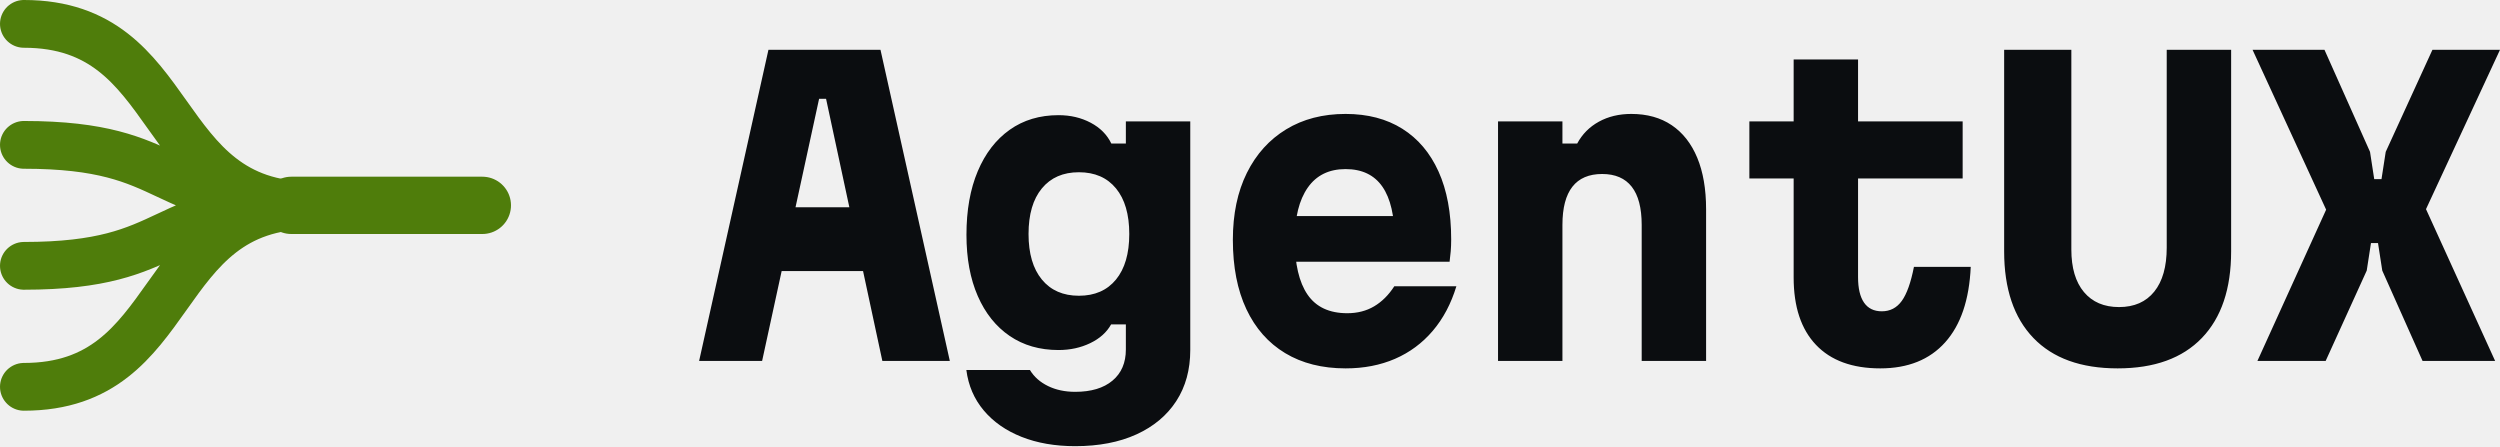
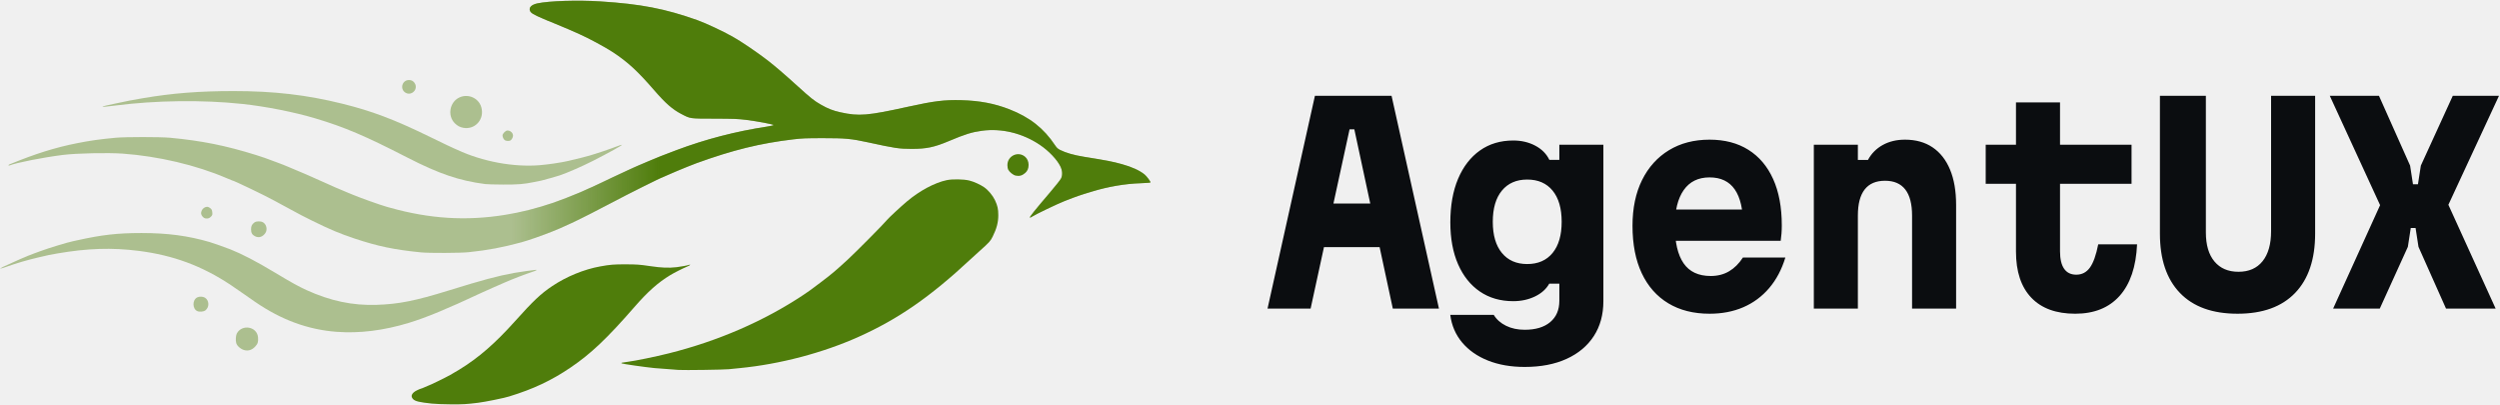
- <svg xmlns="http://www.w3.org/2000/svg" width="803.5" height="143.4" viewBox="0 0 803.50 143.40">
-   <g transform="translate(-16.884 -32.233) scale(3.06977)">
-     <g fill="none" stroke="#4f7d0b" stroke-linecap="round">
-       <path stroke-width="5" d="M8 13.000C24.50 13.000 21.50 32 38 32 M8 25.667C24.50 25.667 21.50 32 38 32 M8 38.333C24.50 38.333 21.50 32 38 32 M8 51.000C24.50 51.000 21.50 32 38 32" />
-       <path stroke-width="6" d="M36 32H56" />
+ <svg xmlns="http://www.w3.org/2000/svg" width="1174.56" height="190" viewBox="0 0 1174.56 190.00">
+   <g transform="translate(-36.261 -210.156) scale(0.49402)">
+     <defs>
+       <linearGradient id="lg" gradientUnits="userSpaceOnUse" x1="560" y1="0" x2="700" y2="0">
+         <stop offset="0" stop-color="#fff" stop-opacity="0" />
+         <stop offset="1" stop-color="#fff" />
+       </linearGradient>
+       <mask id="lk" maskUnits="userSpaceOnUse" x="0" y="0" width="1300" height="1300">
+         <rect width="1300" height="1300" fill="url(#lg)" />
+         <rect x="560" y="380" width="400" height="164" fill="#fff" />
+       </mask>
+     </defs>
+     <g fill="#4f7d0b">
+       <g fill-opacity="0.42">
+         <path d="M459.15 513.52 C453.55 510.10 455.95 501.50 462.50 501.50 C465.15 501.50 467.03 502.65 468.26 505.02 C471.23 510.76 464.67 516.88 459.15 513.52Z" />
+         <path d="M514.13 546.94 C511.00 546.37 508.51 545.03 506.09 542.61 C498.77 535.31 501.23 522.16 510.69 517.98 C519.01 514.30 528.73 518.67 531.27 527.21 C534.65 538.61 525.60 549.03 514.13 546.94Z" />
+         <path d="M554.15 558.99 C552.84 558.46 551.50 556.06 551.50 554.22 C551.50 552.47 554.44 549.50 556.18 549.50 C559.05 549.50 561.50 551.80 561.50 554.50 C561.50 555.97 560.17 558.37 559.03 558.99 C557.88 559.60 555.67 559.60 554.15 558.99Z" />
+         <path d="M268.91 633.13 C267.17 632.88 265.20 630.88 264.82 628.96 C264.39 626.84 265.61 624.22 267.59 623.01 C269.85 621.64 271.48 621.74 273.46 623.39 C274.85 624.55 275.17 625.21 275.37 627.32 C275.59 629.59 275.46 630.02 274.18 631.38 C272.70 632.96 271.20 633.46 268.91 633.13Z" />
+         <path d="M316.04 650.10 C313.31 648.74 312.25 646.89 312.25 643.50 C312.25 640.38 313.07 638.74 315.56 636.88 C317.14 635.70 321.28 635.60 323.38 636.69 C326.87 638.49 328.12 643.70 325.86 647.04 C323.37 650.73 319.64 651.90 316.04 650.10Z" />
+         <path d="M261.13 721.29 C256.35 719.12 256.24 710.71 260.95 708.27 C263.02 707.20 266.41 707.30 268.35 708.48 C272.58 711.06 272.77 717.63 268.71 720.65 C267.05 721.88 263.16 722.21 261.13 721.29Z" />
+         <path d="M306.50 758.52 C302.84 757.81 298.97 754.62 298.13 751.62 C297.46 749.22 297.75 744.35 298.66 742.64 C303.58 733.36 318.04 735.91 318.89 746.21 C319.25 750.53 318.69 752.34 316.17 755.03 C313.37 758.03 310.08 759.22 306.50 758.52Z" />
+         <path d="M535.00 600.45 C510.24 597.24 490.92 590.65 460.75 575.14 C421.06 554.74 401.22 546.30 373.50 538.01 C353.32 531.98 326.00 526.58 303.80 524.23 C266.15 520.24 221.62 520.80 183.13 525.76 C166.68 527.88 166.80 527.22 183.50 523.79 C189.69 522.52 195.76 521.26 197.00 520.99 C198.24 520.72 203.86 519.72 209.50 518.76 C237.66 513.98 262.89 512.00 295.50 512.00 C334.16 512.00 365.20 515.61 399.25 524.06 C427.13 530.98 448.11 538.88 480.75 554.75 C495.69 562.02 503.99 566.00 504.21 566.00 C504.31 566.00 506.28 566.87 508.58 567.94 C532.50 579.05 561.69 584.49 586.75 582.51 C594.66 581.88 607.60 579.97 613.75 578.51 C625.45 575.75 629.51 574.73 634.00 573.45 C640.49 571.60 654.26 566.97 660.14 564.66 C662.56 563.71 664.79 563.01 665.10 563.12 C665.85 563.37 652.72 570.65 637.74 578.29 C627.49 583.51 612.99 589.85 605.75 592.26 C603.11 593.14 590.10 596.82 588.50 597.14 C587.81 597.28 584.89 597.87 582.00 598.46 C571.77 600.55 566.43 600.99 552.00 600.93 C544.44 600.90 536.79 600.69 535.00 600.45Z" />
+         <path d="M393.50 740.96 C366.35 738.90 341.01 729.59 316.25 712.58 C313.23 710.50 307.71 706.67 304.00 704.06 C300.29 701.45 295.34 698.05 293.00 696.49 C265.74 678.33 238.17 668.11 205.25 663.98 C179.50 660.75 156.75 661.49 127.65 666.50 C120.47 667.74 119.87 667.87 109.75 670.26 C98.50 672.92 89.68 675.51 79.08 679.26 C76.24 680.26 73.79 680.96 73.64 680.81 C73.37 680.54 76.94 678.79 85.50 675.00 C87.84 673.96 90.99 672.55 92.50 671.85 C95.57 670.44 105.07 666.60 107.00 665.99 C107.69 665.77 110.16 664.88 112.50 664.00 C119.87 661.26 137.77 655.83 143.00 654.76 C143.96 654.56 145.54 654.22 146.50 654.01 C170.37 648.70 185.18 647.01 208.00 647.01 C232.75 647.01 252.12 649.57 272.75 655.56 C275.92 656.48 287.97 660.72 292.60 662.55 C303.71 666.95 317.33 674.04 334.75 684.50 C350.90 694.21 357.51 697.86 365.14 701.33 C387.87 711.65 408.90 716.07 431.75 715.32 C452.79 714.63 468.59 711.49 500.25 701.67 C532.25 691.75 546.73 687.86 562.25 685.02 C566.45 684.25 582.05 682.01 583.23 682.00 C584.87 682.00 583.46 682.81 579.75 684.00 C573.55 685.99 560.44 691.05 553.50 694.12 C549.79 695.77 544.50 698.08 541.75 699.26 C539.00 700.43 534.50 702.45 531.75 703.74 C499.12 719.05 478.89 727.43 462.50 732.42 C438.36 739.77 415.37 742.62 393.50 740.96Z" />
+         <path d="M474.00 665.43 C448.48 662.88 432.93 659.64 410.75 652.26 C396.76 647.61 387.44 643.70 370.75 635.47 C361.50 630.91 358.25 629.22 349.50 624.41 C347.71 623.43 344.56 621.73 342.50 620.63 C340.44 619.53 336.95 617.64 334.75 616.42 C325.39 611.25 295.67 597.00 294.25 597.00 C294.14 597.00 291.62 595.96 288.65 594.69 C260.10 582.45 224.05 573.96 190.25 571.51 C176.06 570.48 146.09 571.13 133.25 572.74 C114.43 575.11 89.04 580.10 82.38 582.76 C81.89 582.95 81.50 582.88 81.50 582.61 C81.50 582.33 81.78 581.99 82.13 581.85 C106.76 571.69 125.82 565.71 146.75 561.57 C159.28 559.09 168.51 557.79 183.25 556.41 C192.61 555.53 225.89 555.53 235.25 556.41 C265.24 559.23 288.05 563.80 316.75 572.75 C323.79 574.95 326.21 575.80 336.25 579.59 C338.45 580.42 341.49 581.57 343.00 582.14 C344.51 582.71 347.16 583.81 348.89 584.59 C350.61 585.36 352.12 586.00 352.24 586.00 C352.46 586.00 361.57 589.85 365.38 591.55 C368.29 592.85 373.60 595.22 378.88 597.56 C380.04 598.08 381.96 598.92 383.12 599.44 C387.75 601.49 390.36 602.66 392.89 603.81 C394.34 604.46 395.63 605.00 395.75 605.00 C395.87 605.00 397.16 605.55 398.62 606.21 C400.08 606.88 402.50 607.91 404.01 608.50 C405.52 609.09 407.43 609.88 408.25 610.24 C413.96 612.77 435.92 620.62 441.25 622.04 C442.07 622.26 443.54 622.66 444.50 622.94 C482.23 633.53 517.18 635.70 554.00 629.71 C569.48 627.20 583.25 623.74 599.75 618.23 C604.73 616.57 618.91 611.08 624.50 608.66 C625.46 608.24 626.70 607.71 627.25 607.47 C627.80 607.24 630.24 606.14 632.67 605.02 C635.11 603.91 637.19 603.00 637.29 603.00 C637.40 603.00 640.92 601.35 645.12 599.33 C649.31 597.31 653.65 595.25 654.75 594.74 C655.85 594.24 659.11 592.72 662.00 591.36 C664.89 590.00 668.49 588.33 670.00 587.64 C671.51 586.96 674.40 585.63 676.42 584.70 C678.44 583.76 680.17 583.00 680.28 583.00 C680.38 583.00 681.66 582.45 683.12 581.79 C684.58 581.12 686.98 580.10 688.47 579.51 C689.95 578.93 692.09 578.03 693.21 577.52 C696.58 575.99 705.11 572.63 716.75 568.26 C744.79 557.73 773.25 550.34 803.63 545.70 C806.87 545.20 809.44 544.58 809.36 544.32 C809.12 543.61 793.61 540.69 783.32 539.42 C775.34 538.44 771.69 538.30 753.00 538.24 C728.95 538.17 730.54 538.39 721.54 533.75 C713.30 529.49 706.56 523.60 696.08 511.50 C680.08 493.03 670.95 484.60 656.75 475.16 C649.74 470.50 632.91 461.43 624.50 457.78 C620.12 455.88 617.26 454.62 614.11 453.19 C612.66 452.54 611.37 452.00 611.25 452.00 C611.13 452.00 609.84 451.46 608.39 450.79 C606.94 450.13 603.39 448.65 600.50 447.50 C597.61 446.36 594.52 445.10 593.62 444.71 C592.73 444.32 591.27 443.69 590.38 443.31 C580.72 439.21 578.37 437.77 577.56 435.47 C576.48 432.36 579.16 429.80 584.75 428.60 C595.88 426.21 623.22 425.37 644.75 426.75 C683.11 429.20 706.05 433.63 736.75 444.51 C744.57 447.28 760.70 454.82 770.25 460.16 C778.57 464.81 793.31 474.80 803.79 482.87 C810.54 488.07 820.12 496.31 832.25 507.32 C844.87 518.79 847.94 521.22 854.47 524.95 C861.23 528.80 865.84 530.60 873.00 532.19 C890.65 536.11 898.59 535.45 937.75 526.81 C962.00 521.46 972.05 520.23 988.00 520.66 C1005.45 521.14 1019.52 523.80 1033.69 529.32 C1053.15 536.91 1066.50 547.43 1077.26 563.67 C1078.77 565.95 1079.82 566.90 1082.03 568.02 C1087.43 570.74 1095.09 572.94 1104.50 574.46 C1126.98 578.09 1131.82 579.03 1140.82 581.52 C1150.31 584.16 1157.48 587.42 1162.32 591.31 C1164.26 592.87 1168.00 597.86 1168.00 598.88 C1168.00 599.14 1163.74 599.49 1158.38 599.67 C1143.83 600.15 1127.86 602.88 1112.75 607.46 C1099.80 611.39 1098.72 611.76 1086.25 616.61 C1079.63 619.18 1058.79 629.17 1055.36 631.41 C1054.33 632.09 1053.36 632.52 1053.20 632.37 C1052.70 631.87 1058.06 625.17 1072.50 608.27 C1077.59 602.32 1082.27 596.39 1082.90 595.10 C1084.40 592.02 1084.23 587.88 1082.43 584.00 C1079.39 577.44 1071.32 568.91 1062.60 563.06 C1046.18 552.04 1026.39 547.23 1007.75 549.74 C998.10 551.03 991.51 553.08 976.25 559.53 C962.20 565.46 954.82 567.01 940.58 566.99 C928.86 566.98 924.78 566.37 899.25 560.79 C883.31 557.31 877.53 556.76 856.50 556.78 C840.24 556.79 836.49 556.94 828.25 557.92 C796.63 561.67 770.57 568.08 736.15 580.56 C733.89 581.38 729.84 582.96 727.15 584.07 C724.45 585.18 719.89 587.06 717.00 588.25 C714.11 589.44 710.01 591.22 707.87 592.20 C705.74 593.19 703.91 594.00 703.81 594.00 C702.83 594.00 669.76 610.51 656.50 617.61 C644.90 623.83 624.04 634.41 617.25 637.51 C606.02 642.65 604.75 643.21 599.00 645.51 C589.56 649.30 575.78 654.12 569.63 655.79 C551.53 660.71 537.68 663.32 519.41 665.24 C511.51 666.08 481.65 666.20 474.00 665.43Z" />
+       </g>
+       <g mask="url(#lk)">
+         <path d="M474.00 665.43 C448.48 662.88 432.93 659.64 410.75 652.26 C396.76 647.61 387.44 643.70 370.75 635.47 C361.50 630.91 358.25 629.22 349.50 624.41 C347.71 623.43 344.56 621.73 342.50 620.63 C340.44 619.53 336.95 617.64 334.75 616.42 C325.39 611.25 295.67 597.00 294.25 597.00 C294.14 597.00 291.62 595.96 288.65 594.69 C260.10 582.45 224.05 573.96 190.25 571.51 C176.06 570.48 146.09 571.13 133.25 572.74 C114.43 575.11 89.04 580.10 82.38 582.76 C81.89 582.95 81.50 582.88 81.50 582.61 C81.50 582.33 81.78 581.99 82.13 581.85 C106.76 571.69 125.82 565.71 146.75 561.57 C159.28 559.09 168.51 557.79 183.25 556.41 C192.61 555.53 225.89 555.53 235.25 556.41 C265.24 559.23 288.05 563.80 316.75 572.75 C323.79 574.95 326.21 575.80 336.25 579.59 C338.45 580.42 341.49 581.57 343.00 582.14 C344.51 582.71 347.16 583.81 348.89 584.59 C350.61 585.36 352.12 586.00 352.24 586.00 C352.46 586.00 361.57 589.85 365.38 591.55 C368.29 592.85 373.60 595.22 378.88 597.56 C380.04 598.08 381.96 598.92 383.12 599.44 C387.75 601.49 390.36 602.66 392.89 603.81 C394.34 604.46 395.63 605.00 395.75 605.00 C395.87 605.00 397.16 605.55 398.62 606.21 C400.08 606.88 402.50 607.91 404.01 608.50 C405.52 609.09 407.43 609.88 408.25 610.24 C413.96 612.77 435.92 620.62 441.25 622.04 C442.07 622.26 443.54 622.66 444.50 622.94 C482.23 633.53 517.18 635.70 554.00 629.71 C569.48 627.20 583.25 623.74 599.75 618.23 C604.73 616.57 618.91 611.08 624.50 608.66 C625.46 608.24 626.70 607.71 627.25 607.47 C627.80 607.24 630.24 606.14 632.67 605.02 C635.11 603.91 637.19 603.00 637.29 603.00 C637.40 603.00 640.92 601.35 645.12 599.33 C649.31 597.31 653.65 595.25 654.75 594.74 C655.85 594.24 659.11 592.72 662.00 591.36 C664.89 590.00 668.49 588.33 670.00 587.64 C671.51 586.96 674.40 585.63 676.42 584.70 C678.44 583.76 680.17 583.00 680.28 583.00 C680.38 583.00 681.66 582.45 683.12 581.79 C684.58 581.12 686.98 580.10 688.47 579.51 C689.95 578.93 692.09 578.03 693.21 577.52 C696.58 575.99 705.11 572.63 716.75 568.26 C744.79 557.73 773.25 550.34 803.63 545.70 C806.87 545.20 809.44 544.58 809.36 544.32 C809.12 543.61 793.61 540.69 783.32 539.42 C775.34 538.44 771.69 538.30 753.00 538.24 C728.95 538.17 730.54 538.39 721.54 533.75 C713.30 529.49 706.56 523.60 696.08 511.50 C680.08 493.03 670.95 484.60 656.75 475.16 C649.74 470.50 632.91 461.43 624.50 457.78 C620.12 455.88 617.26 454.62 614.11 453.19 C612.66 452.54 611.37 452.00 611.25 452.00 C611.13 452.00 609.84 451.46 608.39 450.79 C606.94 450.13 603.39 448.65 600.50 447.50 C597.61 446.36 594.52 445.10 593.62 444.71 C592.73 444.32 591.27 443.69 590.38 443.31 C580.72 439.21 578.37 437.77 577.56 435.47 C576.48 432.36 579.16 429.80 584.75 428.60 C595.88 426.21 623.22 425.37 644.75 426.75 C683.11 429.20 706.05 433.63 736.75 444.51 C744.57 447.28 760.70 454.82 770.25 460.16 C778.57 464.81 793.31 474.80 803.79 482.87 C810.54 488.07 820.12 496.31 832.25 507.32 C844.87 518.79 847.94 521.22 854.47 524.95 C861.23 528.80 865.84 530.60 873.00 532.19 C890.65 536.11 898.59 535.45 937.75 526.81 C962.00 521.46 972.05 520.23 988.00 520.66 C1005.45 521.14 1019.52 523.80 1033.69 529.32 C1053.15 536.91 1066.50 547.43 1077.26 563.67 C1078.77 565.95 1079.82 566.90 1082.03 568.02 C1087.43 570.74 1095.09 572.94 1104.50 574.46 C1126.98 578.09 1131.82 579.03 1140.82 581.52 C1150.31 584.16 1157.48 587.42 1162.32 591.31 C1164.26 592.87 1168.00 597.86 1168.00 598.88 C1168.00 599.14 1163.74 599.49 1158.38 599.67 C1143.83 600.15 1127.86 602.88 1112.75 607.46 C1099.80 611.39 1098.72 611.76 1086.25 616.61 C1079.63 619.18 1058.79 629.17 1055.36 631.41 C1054.33 632.09 1053.36 632.52 1053.20 632.37 C1052.70 631.87 1058.06 625.17 1072.50 608.27 C1077.59 602.32 1082.27 596.39 1082.90 595.10 C1084.40 592.02 1084.23 587.88 1082.43 584.00 C1079.39 577.44 1071.32 568.91 1062.60 563.06 C1046.18 552.04 1026.39 547.23 1007.75 549.74 C998.10 551.03 991.51 553.08 976.25 559.53 C962.20 565.46 954.82 567.01 940.58 566.99 C928.86 566.98 924.78 566.37 899.25 560.79 C883.31 557.31 877.53 556.76 856.50 556.78 C840.24 556.79 836.49 556.94 828.25 557.92 C796.63 561.67 770.57 568.08 736.15 580.56 C733.89 581.38 729.84 582.96 727.15 584.07 C724.45 585.18 719.89 587.06 717.00 588.25 C714.11 589.44 710.01 591.22 707.87 592.20 C705.74 593.19 703.91 594.00 703.81 594.00 C702.83 594.00 669.76 610.51 656.50 617.61 C644.90 623.83 624.04 634.41 617.25 637.51 C606.02 642.65 604.75 643.21 599.00 645.51 C589.56 649.30 575.78 654.12 569.63 655.79 C551.53 660.71 537.68 663.32 519.41 665.24 C511.51 666.08 481.65 666.20 474.00 665.43Z" />
+       </g>
+       <path d="M719.00 777.21 C711.57 776.73 700.71 775.90 696.00 775.45 C687.40 774.63 665.29 771.46 664.79 770.98 C664.19 770.39 664.79 770.24 670.50 769.51 C677.99 768.55 696.71 764.70 709.75 761.44 C756.66 749.70 800.40 730.71 837.75 705.87 C842.71 702.57 844.35 701.39 853.50 694.49 C864.38 686.29 867.83 683.40 879.76 672.45 C887.47 665.38 914.86 637.74 917.50 634.37 C918.91 632.57 930.49 621.83 936.27 616.96 C948.35 606.79 962.67 599.13 974.12 596.73 C979.46 595.60 990.09 595.76 995.41 597.05 C999.83 598.11 1005.85 600.82 1009.68 603.45 C1013.53 606.10 1017.84 611.21 1019.94 615.63 C1022.46 620.92 1023.18 624.13 1023.18 630.00 C1023.18 636.89 1021.67 642.64 1017.85 650.39 C1015.70 654.73 1014.66 655.88 1005.26 664.25 C1002.79 666.45 999.08 669.83 997.01 671.76 C958.38 707.79 928.05 728.81 890.25 745.76 C856.23 761.02 815.39 771.76 777.25 775.48 C774.23 775.77 769.50 776.25 766.75 776.54 C761.92 777.04 724.60 777.57 719.00 777.21Z" />
+       <path d="M484.25 809.23 C472.42 807.97 468.45 807.03 466.42 805.00 C463.67 802.24 465.10 799.02 470.16 796.58 C471.96 795.71 473.67 795.00 473.96 795.00 C474.24 795.00 475.95 794.33 477.75 793.50 C479.55 792.67 481.13 792.00 481.25 792.00 C481.94 792.00 497.34 784.49 501.62 782.06 C506.08 779.54 506.93 779.04 510.25 777.00 C528.69 765.70 544.39 752.07 563.50 730.76 C580.76 711.51 587.96 704.72 598.78 697.48 C612.36 688.39 628.98 681.57 644.33 678.79 C653.94 677.04 657.55 676.75 669.00 676.79 C679.47 676.83 681.91 677.01 691.44 678.42 C702.88 680.11 709.44 680.38 717.25 679.48 C721.59 678.98 727.51 677.85 729.19 677.20 C729.63 677.03 730.00 677.09 729.99 677.32 C729.99 677.56 728.69 678.29 727.12 678.94 C722.87 680.71 714.89 684.75 711.09 687.06 C699.34 694.19 689.70 702.78 676.70 717.70 C650.89 747.33 635.55 761.85 616.25 774.94 C598.00 787.32 580.70 795.45 557.75 802.46 C552.44 804.08 534.95 807.63 528.25 808.45 C517.06 809.82 514.02 809.99 502.50 809.93 C495.76 809.90 487.55 809.58 484.25 809.23Z" />
+       <path d="M1039.70 592.41 C1037.34 591.90 1033.86 589.14 1032.66 586.82 C1032.18 585.92 1031.84 584.06 1031.84 582.44 C1031.83 573.46 1042.33 568.70 1048.92 574.68 C1050.86 576.45 1052.00 579.21 1052.00 582.17 C1052.00 585.62 1051.02 587.94 1048.72 589.96 C1045.93 592.41 1043.17 593.16 1039.70 592.41Z" />
    </g>
  </g>
-   <g transform="translate(221.234 116.000)">
+   <g transform="translate(592.290 145.000)">
    <path fill="#0b0d10" d="M3.464 0.0 25.746 -100.0H61.754L84.037 0.0H62.352L44.265 -84.237H42.022L23.71 0.0ZM20.065 -28.886V-49.385H67.37V-28.886ZM161.317 -3.493Q161.317 5.979 156.821 12.902Q152.326 19.825 144.02 23.611Q135.715 27.397 124.331 27.397Q114.632 27.397 107.106 24.41Q99.579 21.423 94.95 15.923Q90.32 10.424 89.35 2.917H109.78Q111.78 6.208 115.589 8.07Q119.398 9.933 124.331 9.933Q132.032 9.933 136.324 6.333Q140.617 2.733 140.617 -3.664V-11.731H135.874Q133.747 -7.915 129.154 -5.708Q124.561 -3.5 118.97 -3.5Q109.911 -3.5 103.281 -8.025Q96.651 -12.549 93.018 -20.861Q89.384 -29.173 89.384 -40.53Q89.384 -52.368 93.018 -60.974Q96.651 -69.58 103.281 -74.283Q109.911 -78.986 118.97 -78.986Q124.719 -78.986 129.308 -76.558Q133.896 -74.13 135.94 -69.875H140.617V-76.986H161.317ZM109.339 -40.794Q109.339 -31.363 113.624 -26.155Q117.908 -20.947 125.527 -20.947Q133.179 -20.947 137.447 -26.155Q141.715 -31.363 141.715 -40.794Q141.715 -50.258 137.447 -55.45Q133.179 -60.641 125.527 -60.641Q117.908 -60.641 113.624 -55.45Q109.339 -50.258 109.339 -40.794ZM191.297 -46.557H233.717L226.999 -39.022Q226.999 -50.323 223.078 -55.988Q219.157 -61.654 211.235 -61.654Q203.242 -61.654 199.076 -55.693Q194.91 -49.731 194.91 -38.919Q194.91 -27.29 199.01 -21.311Q203.109 -15.332 211.784 -15.332Q216.662 -15.332 220.406 -17.543Q224.151 -19.754 226.896 -23.993H246.845Q244.293 -15.581 239.251 -9.662Q234.209 -3.744 227.121 -0.673Q220.033 2.397 211.255 2.397Q199.943 2.397 191.823 -2.502Q183.702 -7.401 179.354 -16.628Q175.007 -25.856 175.007 -38.919Q175.007 -51.35 179.504 -60.413Q184.001 -69.477 192.142 -74.43Q200.283 -79.383 211.235 -79.383Q221.878 -79.383 229.464 -74.622Q237.05 -69.862 241.113 -60.869Q245.176 -51.876 245.176 -39.056Q245.176 -37.002 245.031 -35.242Q244.886 -33.481 244.662 -31.875H191.297ZM260.232 0.0V-76.986H280.932V-69.863H285.675Q288.103 -74.39 292.636 -76.886Q297.169 -79.383 303.074 -79.383Q310.692 -79.383 316.05 -75.767Q321.407 -72.151 324.255 -65.313Q327.104 -58.474 327.104 -48.733V0.0H306.404V-43.725Q306.404 -51.892 303.205 -55.985Q300.006 -60.078 293.701 -60.078Q287.33 -60.078 284.131 -55.985Q280.932 -51.892 280.932 -43.725V0.0ZM375.945 -96.883V-76.986H409.562V-58.641H375.945V-26.9Q375.945 -21.513 377.871 -18.73Q379.798 -15.947 383.584 -15.947Q387.589 -15.947 390.001 -19.288Q392.413 -22.628 393.904 -30.222H412.16Q411.451 -14.365 403.95 -5.984Q396.449 2.397 383.084 2.397Q369.613 2.397 362.429 -5.156Q355.244 -12.71 355.244 -26.814V-58.641H341.012V-76.986H355.244V-96.883ZM422.899 -100.0H444.496V-35.822Q444.496 -26.956 448.544 -22.132Q452.592 -17.308 459.823 -17.308Q467.153 -17.308 471.152 -22.281Q475.151 -27.254 475.151 -36.417V-100.0H495.852V-35.234Q495.852 -17.158 486.454 -7.381Q477.056 2.397 459.375 2.397Q441.695 2.397 432.297 -7.381Q422.899 -17.158 422.899 -35.234ZM504.302 0.0 526.386 -48.613 502.734 -100.0H525.849L540.493 -67.19L541.842 -58.418H544.177L545.535 -67.19L560.553 -100.0H582.267L558.482 -48.784L580.698 0.0H557.374L544.425 -29.035L543.059 -37.884H540.799L539.433 -29.035L526.233 0.0Z" />
  </g>
</svg>
